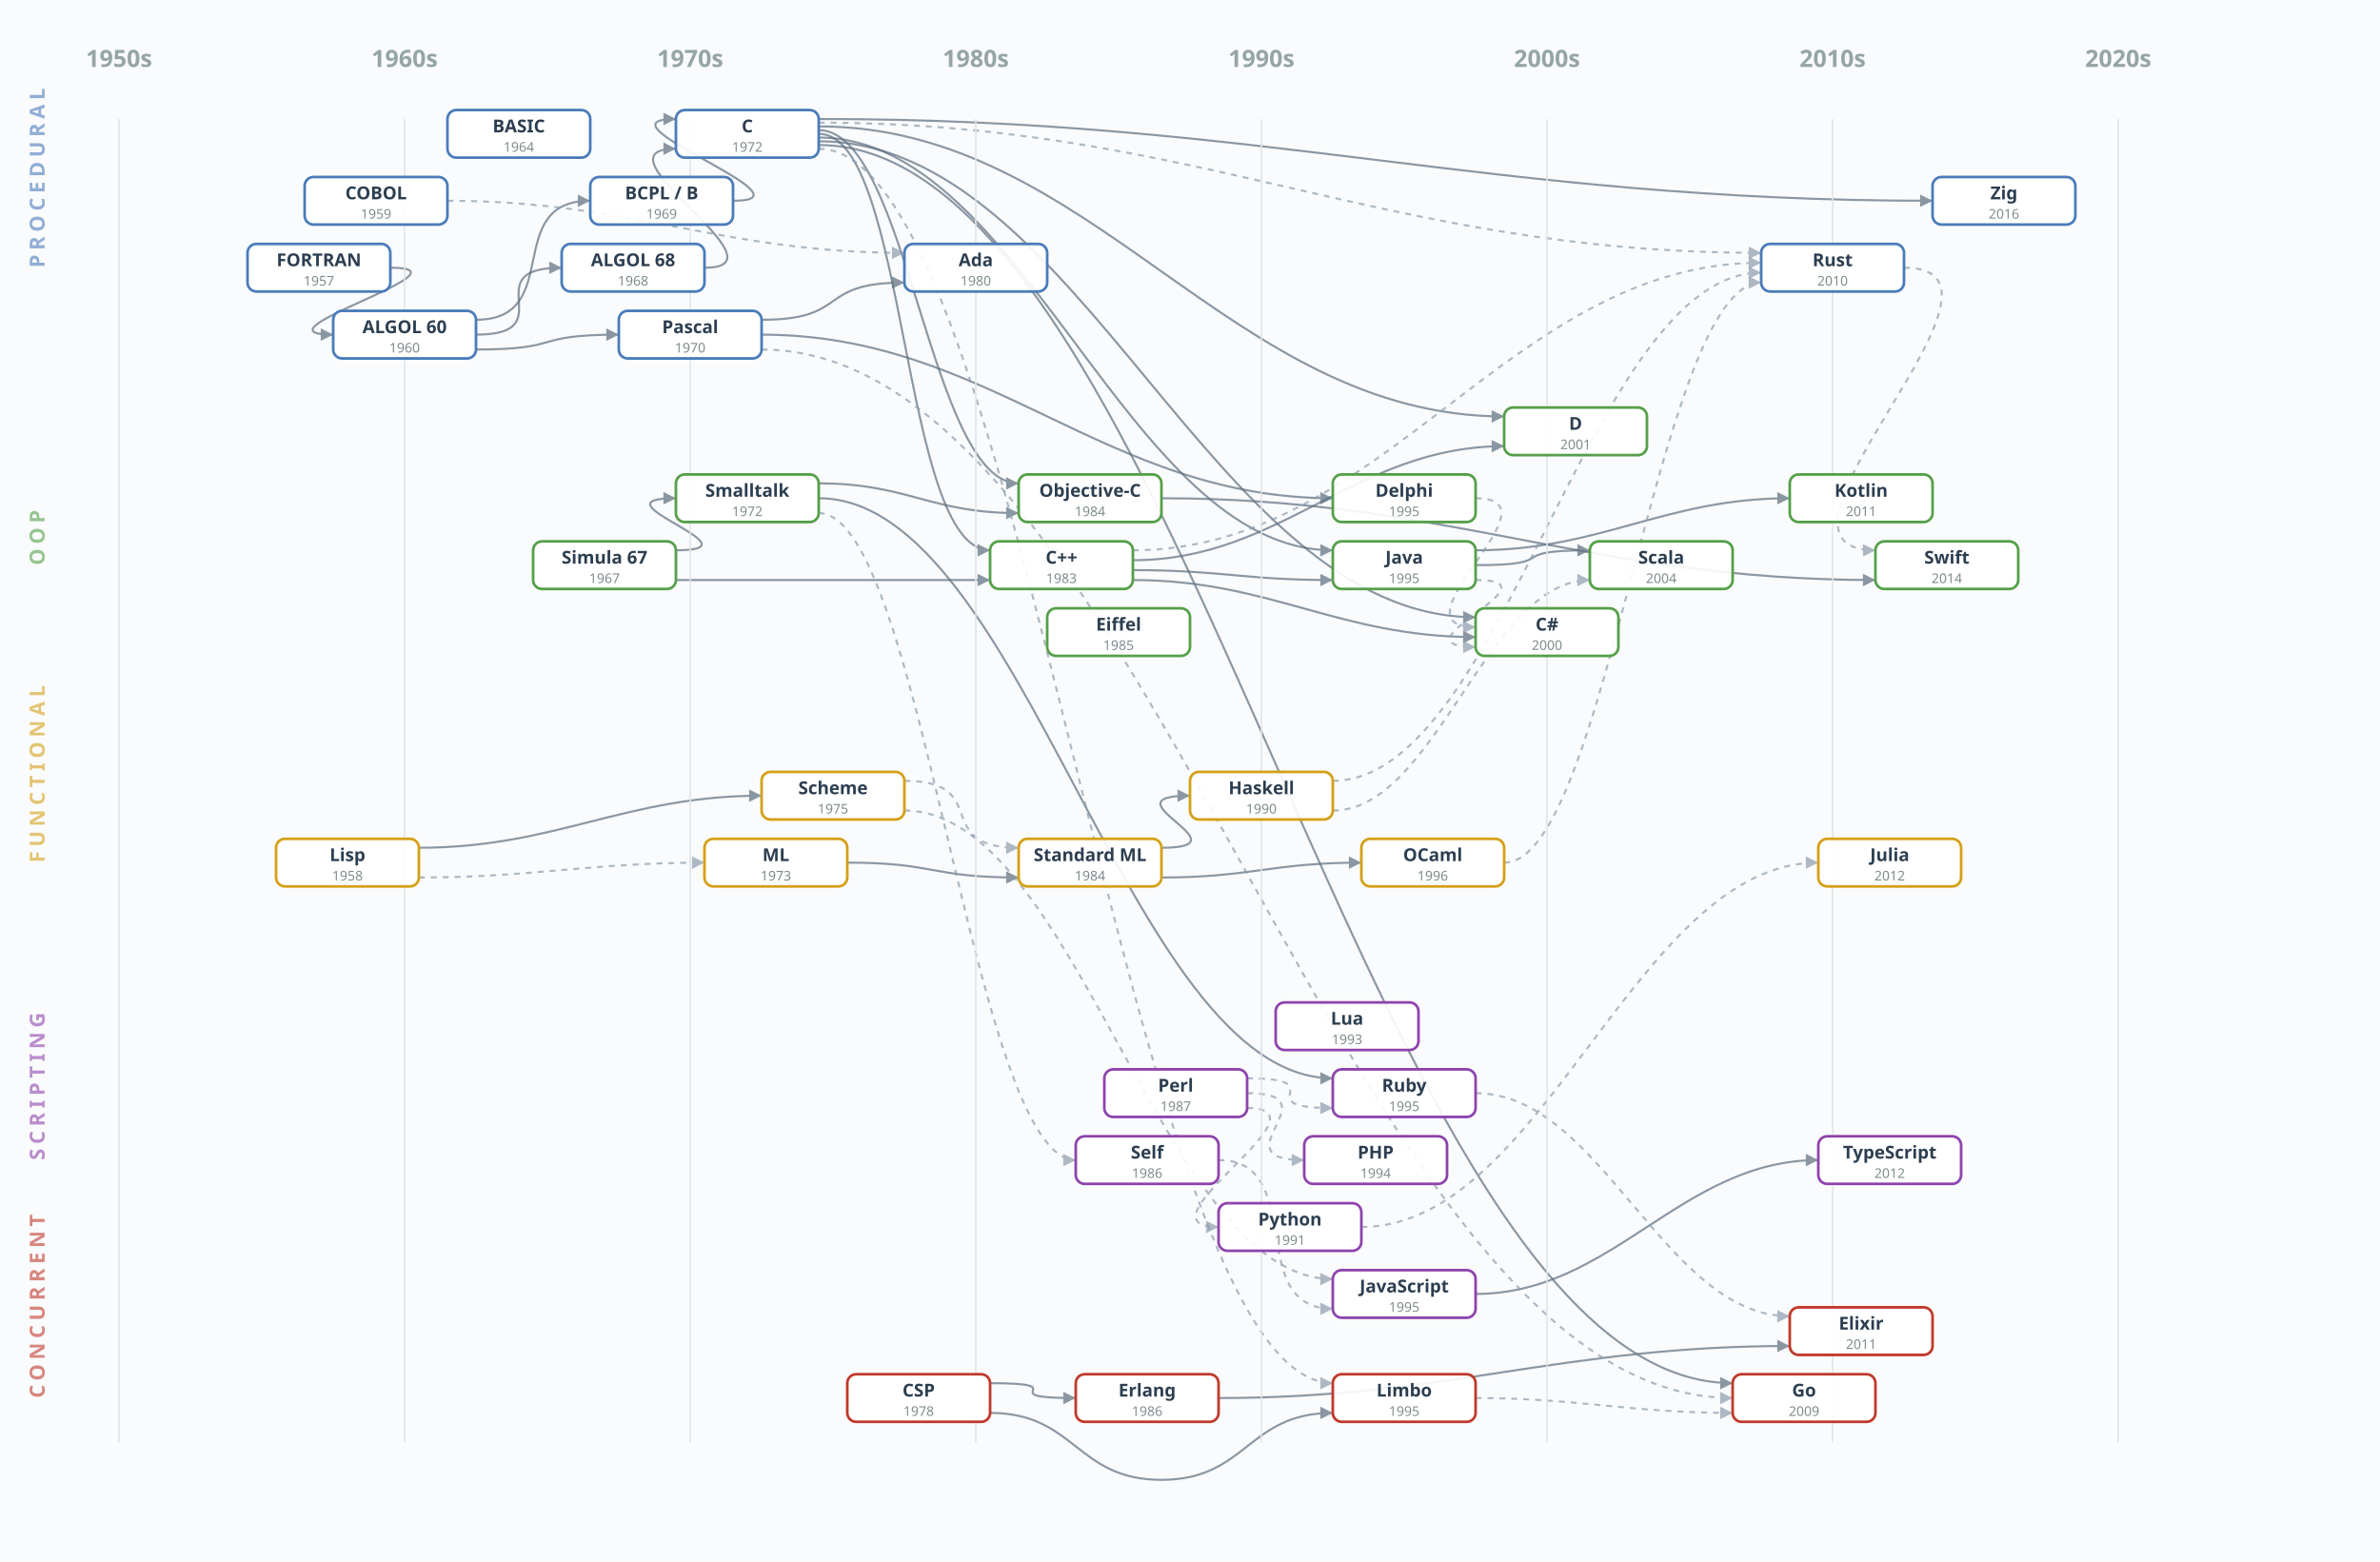
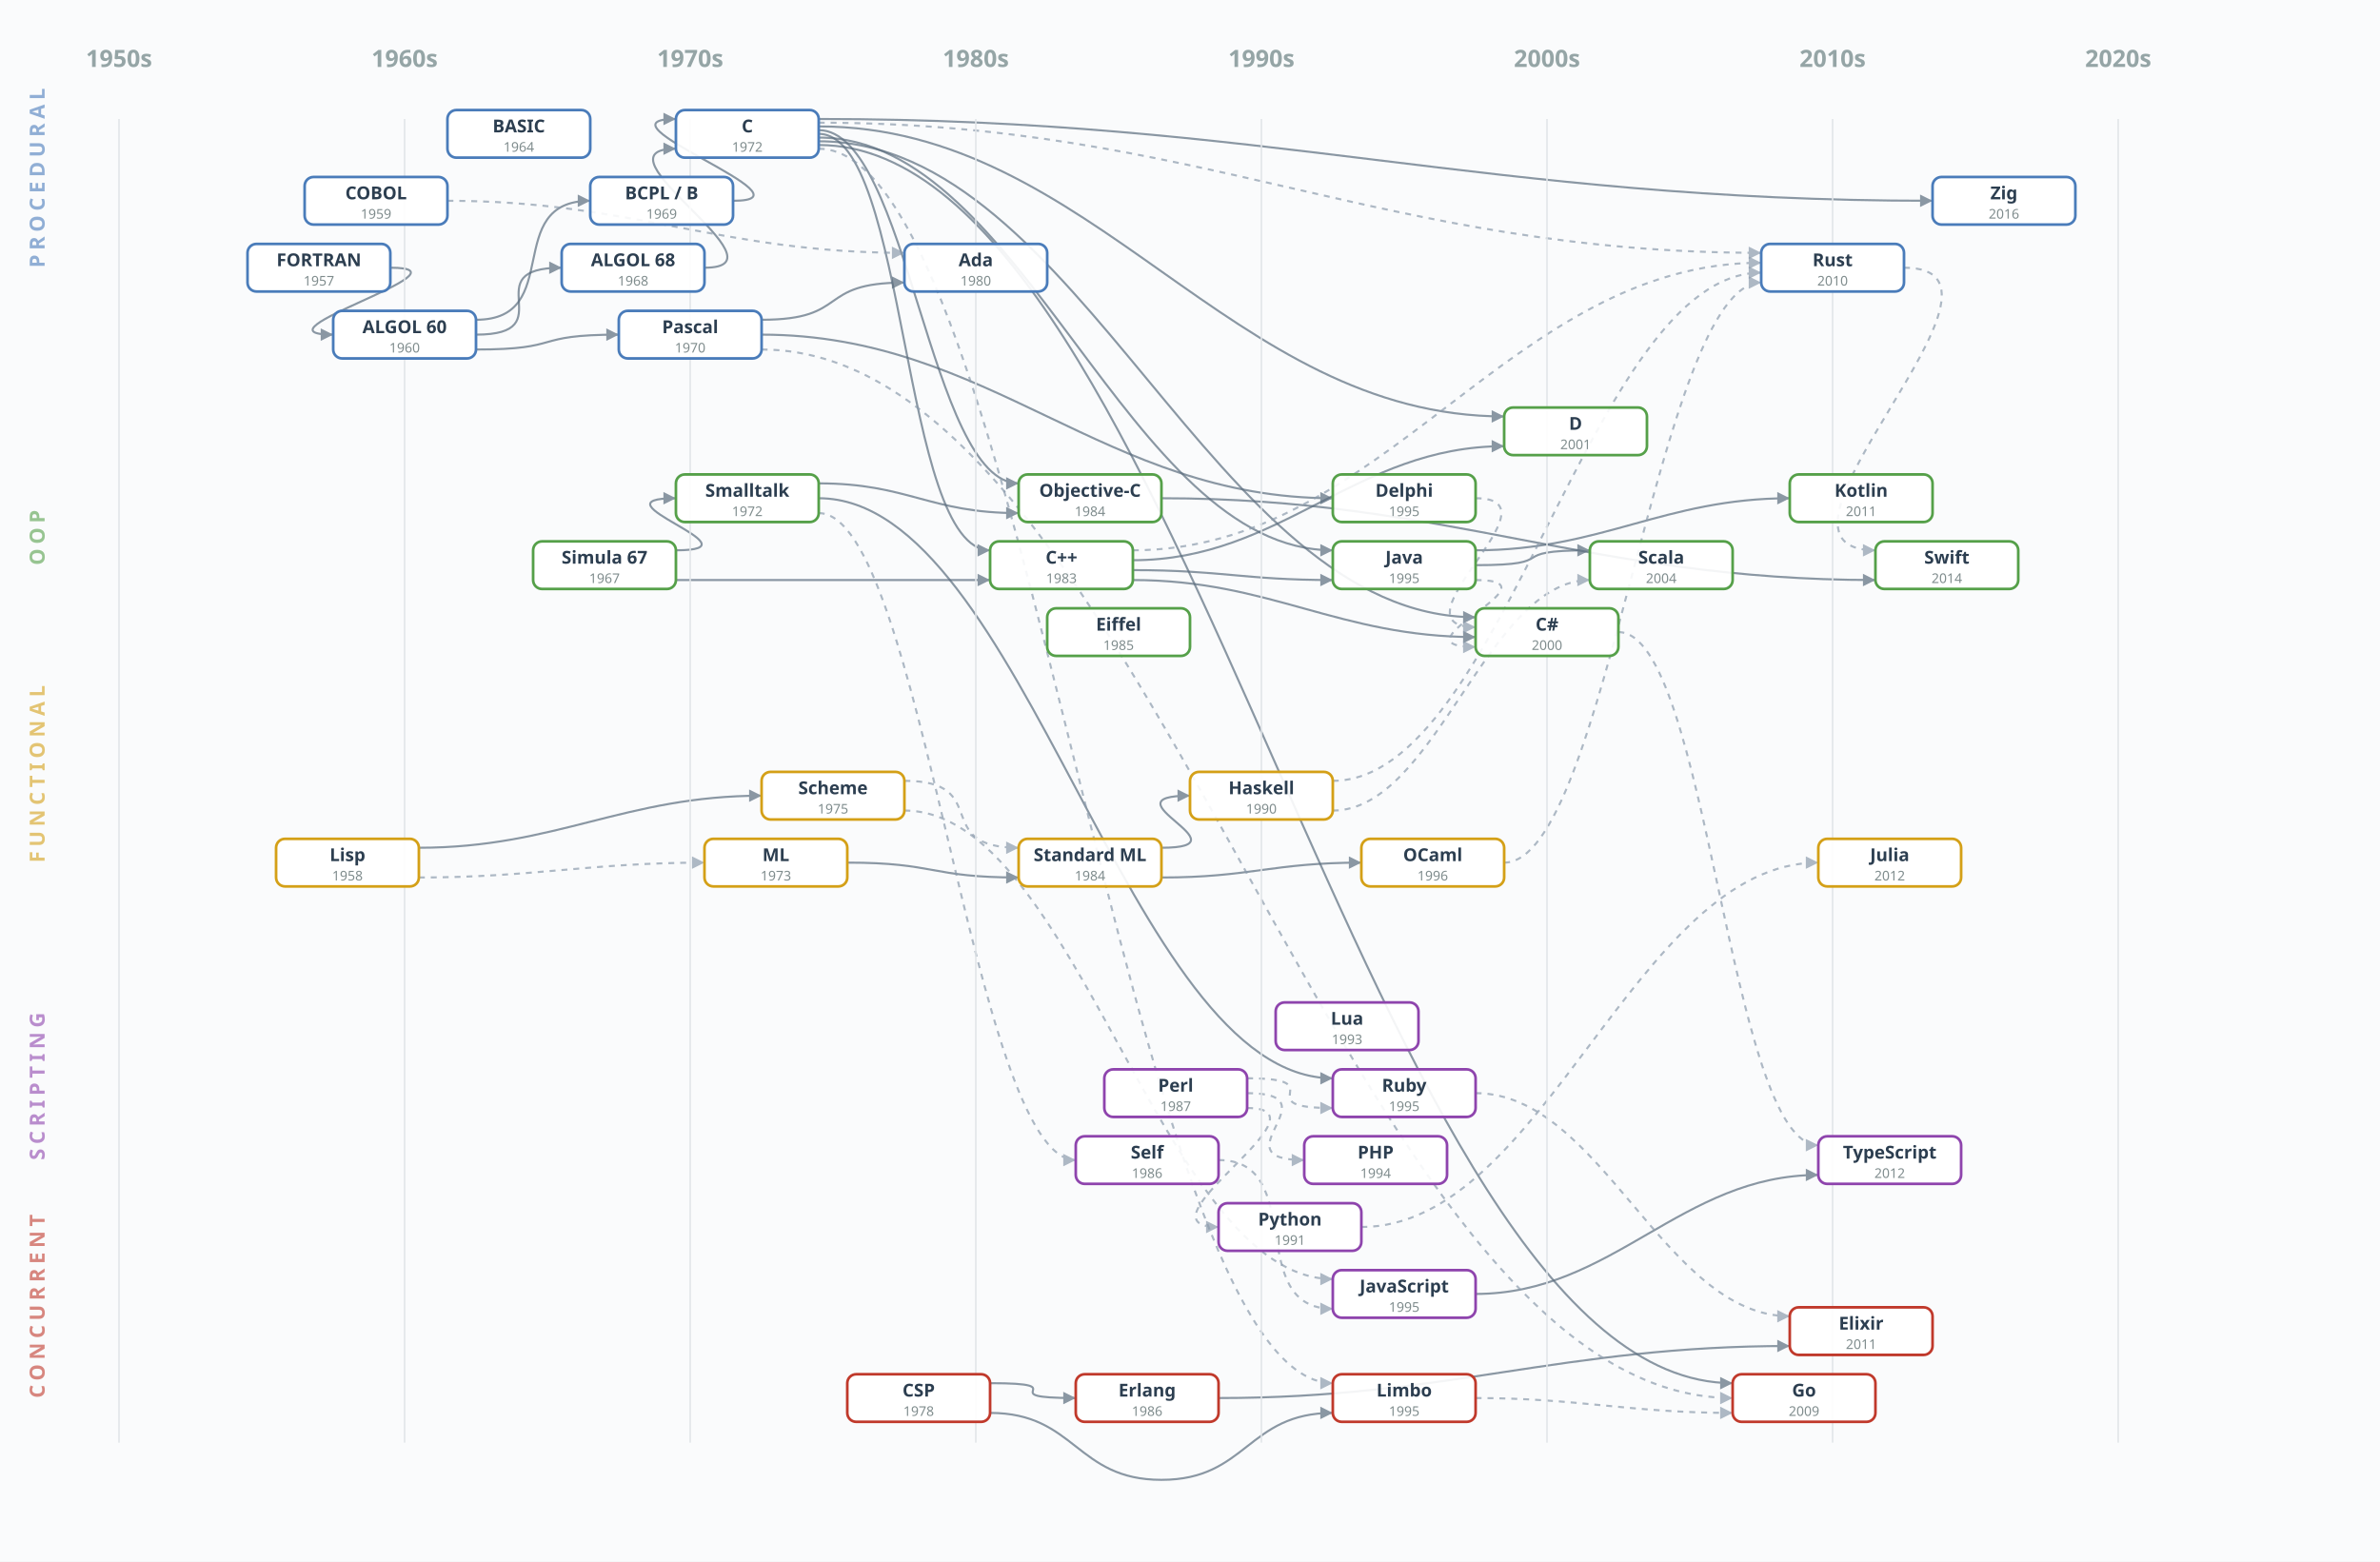
<svg xmlns="http://www.w3.org/2000/svg" viewBox="0 0 1600 1050" width="1600" height="1050">
  <rect width="1600" height="1050" fill="#fafbfc" />
  <defs>
    <marker id="as" viewBox="0 0 10 10" refX="10" refY="5" markerWidth="6" markerHeight="6" orient="auto-start-reverse">
      <path d="M0 0L10 5L0 10z" fill="#5a6c7d" />
    </marker>
    <marker id="ad" viewBox="0 0 10 10" refX="10" refY="5" markerWidth="6" markerHeight="6" orient="auto-start-reverse">
      <path d="M0 0L10 5L0 10z" fill="#8b9bac" />
    </marker>
  </defs>
  <path d="M262.4,180C322.4,180 164.0,225 224.0,225" stroke="#5a6c7d" stroke-width="1.4" fill="none" marker-end="url(#as)" opacity="0.7" />
  <path d="M320.0,225.0C380.0,225.0 317.6,180 377.6,180" stroke="#5a6c7d" stroke-width="1.4" fill="none" marker-end="url(#as)" opacity="0.7" />
  <path d="M320.0,235.0C380.0,235.0 356.0,225 416.0,225" stroke="#5a6c7d" stroke-width="1.4" fill="none" marker-end="url(#as)" opacity="0.7" />
  <path d="M320.0,215.0C380.0,215.0 336.8,135 396.8,135" stroke="#5a6c7d" stroke-width="1.4" fill="none" marker-end="url(#as)" opacity="0.7" />
  <path d="M492.8,135C552.8,135 394.4,80.0 454.4,80.0" stroke="#5a6c7d" stroke-width="1.4" fill="none" marker-end="url(#as)" opacity="0.7" />
  <path d="M473.6,180C533.6,180 394.4,100.0 454.4,100.0" stroke="#5a6c7d" stroke-width="1.4" fill="none" marker-end="url(#as)" opacity="0.7" />
  <path d="M512.0,215.0C572.0,215.0 548.0,190.0 608.0,190.0" stroke="#5a6c7d" stroke-width="1.4" fill="none" marker-end="url(#as)" opacity="0.7" />
  <path d="M512.0,225.0C665.6,225.0 742.4,335 896.0,335" stroke="#5a6c7d" stroke-width="1.4" fill="none" marker-end="url(#as)" opacity="0.7" />
  <path d="M550.4,90.0C610.4,90.0 605.6,370.0 665.6,370.0" stroke="#5a6c7d" stroke-width="1.4" fill="none" marker-end="url(#as)" opacity="0.7" />
  <path d="M550.4,87.5C610.4,87.5 624.8,325.0 684.8,325.0" stroke="#5a6c7d" stroke-width="1.4" fill="none" marker-end="url(#as)" opacity="0.7" />
  <path d="M550.4,92.5C688.64,92.5 757.76,370.0 896.0,370.0" stroke="#5a6c7d" stroke-width="1.4" fill="none" marker-end="url(#as)" opacity="0.7" />
  <path d="M550.4,95.0C727.04,95.0 815.36,415.0 992.0,415.0" stroke="#5a6c7d" stroke-width="1.4" fill="none" marker-end="url(#as)" opacity="0.7" />
  <path d="M550.4,97.5C796.16,97.5 919.04,930.0 1164.8,930.0" stroke="#5a6c7d" stroke-width="1.4" fill="none" marker-end="url(#as)" opacity="0.7" />
  <path d="M550.4,85.0C734.72,85.0 826.88,280.0 1011.2,280.0" stroke="#5a6c7d" stroke-width="1.4" fill="none" marker-end="url(#as)" opacity="0.7" />
  <path d="M550.4,80.0C849.92,80.0 999.68,135 1299.2,135" stroke="#5a6c7d" stroke-width="1.4" fill="none" marker-end="url(#as)" opacity="0.7" />
  <path d="M454.4,370.0C514.4,370.0 394.4,335 454.4,335" stroke="#5a6c7d" stroke-width="1.4" fill="none" marker-end="url(#as)" opacity="0.7" />
  <path d="M454.4,390.0C538.88,390.0 581.12,390.0 665.6,390.0" stroke="#5a6c7d" stroke-width="1.4" fill="none" marker-end="url(#as)" opacity="0.7" />
  <path d="M550.4,325.0C610.4,325.0 624.8,345.0 684.8,345.0" stroke="#5a6c7d" stroke-width="1.4" fill="none" marker-end="url(#as)" opacity="0.7" />
  <path d="M550.4,335.0C688.64,335.0 757.76,725.0 896.0,725.0" stroke="#5a6c7d" stroke-width="1.4" fill="none" marker-end="url(#as)" opacity="0.7" />
  <path d="M761.6,383.333C821.6,383.333 836.0,390.0 896.0,390.0" stroke="#5a6c7d" stroke-width="1.4" fill="none" marker-end="url(#as)" opacity="0.7" />
  <path d="M761.6,390.0C853.76,390.0 899.84,428.333 992.0,428.333" stroke="#5a6c7d" stroke-width="1.4" fill="none" marker-end="url(#as)" opacity="0.7" />
  <path d="M761.6,376.667C861.44,376.667 911.36,300.0 1011.2,300.0" stroke="#5a6c7d" stroke-width="1.4" fill="none" marker-end="url(#as)" opacity="0.7" />
  <path d="M780.8,335C972.8,335 1068.8,390.0 1260.8,390.0" stroke="#5a6c7d" stroke-width="1.4" fill="none" marker-end="url(#as)" opacity="0.7" />
  <path d="M992.0,380.0C1052.0,380.0 1008.8,370.0 1068.8,370.0" stroke="#5a6c7d" stroke-width="1.4" fill="none" marker-end="url(#as)" opacity="0.7" />
  <path d="M992.0,370.0C1076.48,370.0 1118.72,335 1203.2,335" stroke="#5a6c7d" stroke-width="1.4" fill="none" marker-end="url(#as)" opacity="0.7" />
  <path d="M281.6,570.0C373.76,570.0 419.84,535 512.0,535" stroke="#5a6c7d" stroke-width="1.4" fill="none" marker-end="url(#as)" opacity="0.7" />
  <path d="M569.6,580C629.6,580 624.8,590.0 684.8,590.0" stroke="#5a6c7d" stroke-width="1.4" fill="none" marker-end="url(#as)" opacity="0.7" />
  <path d="M780.8,590.0C840.8,590.0 855.2,580 915.2,580" stroke="#5a6c7d" stroke-width="1.4" fill="none" marker-end="url(#as)" opacity="0.7" />
  <path d="M780.8,570.0C840.8,570.0 740.0,535 800.0,535" stroke="#5a6c7d" stroke-width="1.4" fill="none" marker-end="url(#as)" opacity="0.7" />
-   <path d="M992.0,870C1084.16,870 1130.24,780 1222.4,780" stroke="#5a6c7d" stroke-width="1.4" fill="none" marker-end="url(#as)" opacity="0.7" />
+   <path d="M992.0,870C1084.16,870 1130.24,790.0 1222.4,790.0" stroke="#5a6c7d" stroke-width="1.4" fill="none" marker-end="url(#as)" opacity="0.7" />
  <path d="M665.6,930.0C725.6,930.0 663.2,940 723.2,940" stroke="#5a6c7d" stroke-width="1.4" fill="none" marker-end="url(#as)" opacity="0.7" />
  <path d="M665.6,950.0C723.2,950.0 723.2,995.0 780.8,995.0C838.4,995.0 838.4,950.0 896.0,950.0" stroke="#5a6c7d" stroke-width="1.4" fill="none" marker-end="url(#as)" opacity="0.7" />
  <path d="M819.2,940C972.8,940 1049.6,905.0 1203.2,905.0" stroke="#5a6c7d" stroke-width="1.4" fill="none" marker-end="url(#as)" opacity="0.7" />
  <path d="M550.4,345.0C619.52,345.0 654.08,780 723.2,780" stroke="#8b9bac" stroke-width="1.4" fill="none" stroke-dasharray="4,4" marker-end="url(#ad)" opacity="0.7" />
  <path d="M281.6,590.0C358.4,590.0 396.8,580 473.6,580" stroke="#8b9bac" stroke-width="1.4" fill="none" stroke-dasharray="4,4" marker-end="url(#ad)" opacity="0.7" />
  <path d="M608.0,525.0C668.0,525.0 624.8,570.0 684.8,570.0" stroke="#8b9bac" stroke-width="1.4" fill="none" stroke-dasharray="4,4" marker-end="url(#ad)" opacity="0.7" />
  <path d="M896.0,545.0C965.12,545.0 999.68,390.0 1068.8,390.0" stroke="#8b9bac" stroke-width="1.4" fill="none" stroke-dasharray="4,4" marker-end="url(#ad)" opacity="0.7" />
  <path d="M819.2,780C879.2,780 836.0,880.0 896.0,880.0" stroke="#8b9bac" stroke-width="1.4" fill="none" stroke-dasharray="4,4" marker-end="url(#ad)" opacity="0.7" />
  <path d="M838.4,745.0C898.4,745.0 759.2,825 819.2,825" stroke="#8b9bac" stroke-width="1.4" fill="none" stroke-dasharray="4,4" marker-end="url(#ad)" opacity="0.7" />
  <path d="M838.4,725.0C898.4,725.0 836.0,745.0 896.0,745.0" stroke="#8b9bac" stroke-width="1.4" fill="none" stroke-dasharray="4,4" marker-end="url(#ad)" opacity="0.7" />
  <path d="M838.4,735.0C898.4,735.0 816.8,780 876.8,780" stroke="#8b9bac" stroke-width="1.4" fill="none" stroke-dasharray="4,4" marker-end="url(#ad)" opacity="0.7" />
  <path d="M915.2,825C1038.08,825 1099.52,580 1222.4,580" stroke="#8b9bac" stroke-width="1.4" fill="none" stroke-dasharray="4,4" marker-end="url(#ad)" opacity="0.7" />
  <path d="M550.4,82.5C803.84,82.5 930.56,170.0 1184.0,170.0" stroke="#8b9bac" stroke-width="1.4" fill="none" stroke-dasharray="4,4" marker-end="url(#ad)" opacity="0.7" />
  <path d="M1011.2,580C1080.32,580 1114.88,190.0 1184.0,190.0" stroke="#8b9bac" stroke-width="1.4" fill="none" stroke-dasharray="4,4" marker-end="url(#ad)" opacity="0.7" />
  <path d="M761.6,370.0C930.56,370.0 1015.04,176.667 1184.0,176.667" stroke="#8b9bac" stroke-width="1.4" fill="none" stroke-dasharray="4,4" marker-end="url(#ad)" opacity="0.7" />
  <path d="M608.0,545.0C723.2,545.0 780.8,860.0 896.0,860.0" stroke="#8b9bac" stroke-width="1.4" fill="none" stroke-dasharray="4,4" marker-end="url(#ad)" opacity="0.7" />
  <path d="M992.0,735C1076.48,735 1118.72,885.0 1203.2,885.0" stroke="#8b9bac" stroke-width="1.4" fill="none" stroke-dasharray="4,4" marker-end="url(#ad)" opacity="0.7" />
  <path d="M992.0,390.0C1052.0,390.0 932.0,435.0 992.0,435.0" stroke="#8b9bac" stroke-width="1.4" fill="none" stroke-dasharray="4,4" marker-end="url(#ad)" opacity="0.7" />
  <path d="M896.0,525.0C1011.2,525.0 1068.8,183.333 1184.0,183.333" stroke="#8b9bac" stroke-width="1.4" fill="none" stroke-dasharray="4,4" marker-end="url(#ad)" opacity="0.7" />
  <path d="M992.0,335C1052.0,335 932.0,421.667 992.0,421.667" stroke="#8b9bac" stroke-width="1.4" fill="none" stroke-dasharray="4,4" marker-end="url(#ad)" opacity="0.7" />
  <path d="M300.8,135C423.68,135 485.12,170.0 608.0,170.0" stroke="#8b9bac" stroke-width="1.4" fill="none" stroke-dasharray="4,4" marker-end="url(#ad)" opacity="0.7" />
  <path d="M992.0,940C1061.12,940 1095.68,950.0 1164.8,950.0" stroke="#8b9bac" stroke-width="1.4" fill="none" stroke-dasharray="4,4" marker-end="url(#ad)" opacity="0.7" />
  <path d="M512.0,235.0C773.12,235.0 903.68,940.0 1164.8,940.0" stroke="#8b9bac" stroke-width="1.4" fill="none" stroke-dasharray="4,4" marker-end="url(#ad)" opacity="0.7" />
  <path d="M550.4,100.0C688.64,100.0 757.76,930.0 896.0,930.0" stroke="#8b9bac" stroke-width="1.4" fill="none" stroke-dasharray="4,4" marker-end="url(#ad)" opacity="0.7" />
  <path d="M1280.0,180C1375.0,180 1165.8,370.0 1260.8,370.0" stroke="#8b9bac" stroke-width="1.4" fill="none" stroke-dasharray="4,4" marker-end="url(#ad)" opacity="0.7" />
+   <path d="M1088.0,425C1148.0,425 1162.4,770.0 1222.4,770.0" stroke="#8b9bac" stroke-width="1.4" fill="none" stroke-dasharray="4,4" marker-end="url(#ad)" opacity="0.7" />
  <line x1="80.0" y1="80" x2="80.0" y2="970" stroke="#e1e4e8" stroke-width="1" />
  <text x="80.0" y="45" text-anchor="middle" font-size="16" font-family="sans-serif" fill="#95a5a6" font-weight="bold">1950s</text>
  <line x1="272.0" y1="80" x2="272.0" y2="970" stroke="#e1e4e8" stroke-width="1" />
  <text x="272.0" y="45" text-anchor="middle" font-size="16" font-family="sans-serif" fill="#95a5a6" font-weight="bold">1960s</text>
  <line x1="464.0" y1="80" x2="464.0" y2="970" stroke="#e1e4e8" stroke-width="1" />
  <text x="464.0" y="45" text-anchor="middle" font-size="16" font-family="sans-serif" fill="#95a5a6" font-weight="bold">1970s</text>
  <line x1="656.0" y1="80" x2="656.0" y2="970" stroke="#e1e4e8" stroke-width="1" />
  <text x="656.0" y="45" text-anchor="middle" font-size="16" font-family="sans-serif" fill="#95a5a6" font-weight="bold">1980s</text>
  <line x1="848.0" y1="80" x2="848.0" y2="970" stroke="#e1e4e8" stroke-width="1" />
  <text x="848.0" y="45" text-anchor="middle" font-size="16" font-family="sans-serif" fill="#95a5a6" font-weight="bold">1990s</text>
  <line x1="1040.0" y1="80" x2="1040.0" y2="970" stroke="#e1e4e8" stroke-width="1" />
  <text x="1040.0" y="45" text-anchor="middle" font-size="16" font-family="sans-serif" fill="#95a5a6" font-weight="bold">2000s</text>
  <line x1="1232.0" y1="80" x2="1232.0" y2="970" stroke="#e1e4e8" stroke-width="1" />
  <text x="1232.0" y="45" text-anchor="middle" font-size="16" font-family="sans-serif" fill="#95a5a6" font-weight="bold">2010s</text>
  <line x1="1424.0" y1="80" x2="1424.0" y2="970" stroke="#e1e4e8" stroke-width="1" />
  <text x="1424.0" y="45" text-anchor="middle" font-size="16" font-family="sans-serif" fill="#95a5a6" font-weight="bold">2020s</text>
  <text x="30" y="180" transform="rotate(-90 30 180)" font-size="14" font-family="sans-serif" fill="#4a7cba" font-weight="bold" opacity="0.6" letter-spacing="3">PROCEDURAL</text>
  <text x="30" y="380" transform="rotate(-90 30 380)" font-size="14" font-family="sans-serif" fill="#55a049" font-weight="bold" opacity="0.6" letter-spacing="3">OOP</text>
  <text x="30" y="580" transform="rotate(-90 30 580)" font-size="14" font-family="sans-serif" fill="#d4a017" font-weight="bold" opacity="0.6" letter-spacing="3">FUNCTIONAL</text>
  <text x="30" y="780" transform="rotate(-90 30 780)" font-size="14" font-family="sans-serif" fill="#8e44ad" font-weight="bold" opacity="0.6" letter-spacing="3">SCRIPTING</text>
  <text x="30" y="940" transform="rotate(-90 30 940)" font-size="14" font-family="sans-serif" fill="#c0392b" font-weight="bold" opacity="0.6" letter-spacing="3">CONCURRENT</text>
  <g>
    <rect x="166.4" y="164.0" width="96" height="32" rx="6" ry="6" fill="#ffffff" fill-opacity="0.9" stroke="#4a7cba" stroke-width="1.8" />
    <text x="214.4" y="179" text-anchor="middle" font-size="12" font-family="sans-serif" font-weight="bold" fill="#2c3e50">FORTRAN</text>
    <text x="214.4" y="192" text-anchor="middle" font-size="9" font-family="sans-serif" fill="#7f8c8d">1957</text>
  </g>
  <g>
    <rect x="204.8" y="119.0" width="96" height="32" rx="6" ry="6" fill="#ffffff" fill-opacity="0.9" stroke="#4a7cba" stroke-width="1.8" />
    <text x="252.8" y="134" text-anchor="middle" font-size="12" font-family="sans-serif" font-weight="bold" fill="#2c3e50">COBOL</text>
    <text x="252.8" y="147" text-anchor="middle" font-size="9" font-family="sans-serif" fill="#7f8c8d">1959</text>
  </g>
  <g>
    <rect x="224.0" y="209.0" width="96" height="32" rx="6" ry="6" fill="#ffffff" fill-opacity="0.9" stroke="#4a7cba" stroke-width="1.8" />
    <text x="272.0" y="224" text-anchor="middle" font-size="12" font-family="sans-serif" font-weight="bold" fill="#2c3e50">ALGOL 60</text>
    <text x="272.0" y="237" text-anchor="middle" font-size="9" font-family="sans-serif" fill="#7f8c8d">1960</text>
  </g>
  <g>
    <rect x="377.6" y="164.0" width="96" height="32" rx="6" ry="6" fill="#ffffff" fill-opacity="0.9" stroke="#4a7cba" stroke-width="1.8" />
    <text x="425.6" y="179" text-anchor="middle" font-size="12" font-family="sans-serif" font-weight="bold" fill="#2c3e50">ALGOL 68</text>
    <text x="425.6" y="192" text-anchor="middle" font-size="9" font-family="sans-serif" fill="#7f8c8d">1968</text>
  </g>
  <g>
    <rect x="416.0" y="209.0" width="96" height="32" rx="6" ry="6" fill="#ffffff" fill-opacity="0.9" stroke="#4a7cba" stroke-width="1.8" />
    <text x="464.0" y="224" text-anchor="middle" font-size="12" font-family="sans-serif" font-weight="bold" fill="#2c3e50">Pascal</text>
    <text x="464.0" y="237" text-anchor="middle" font-size="9" font-family="sans-serif" fill="#7f8c8d">1970</text>
  </g>
  <g>
    <rect x="396.8" y="119.0" width="96" height="32" rx="6" ry="6" fill="#ffffff" fill-opacity="0.9" stroke="#4a7cba" stroke-width="1.8" />
    <text x="444.8" y="134" text-anchor="middle" font-size="12" font-family="sans-serif" font-weight="bold" fill="#2c3e50">BCPL / B</text>
    <text x="444.8" y="147" text-anchor="middle" font-size="9" font-family="sans-serif" fill="#7f8c8d">1969</text>
  </g>
  <g>
    <rect x="454.4" y="74.0" width="96" height="32" rx="6" ry="6" fill="#ffffff" fill-opacity="0.9" stroke="#4a7cba" stroke-width="1.8" />
    <text x="502.4" y="89" text-anchor="middle" font-size="12" font-family="sans-serif" font-weight="bold" fill="#2c3e50">C</text>
    <text x="502.4" y="102" text-anchor="middle" font-size="9" font-family="sans-serif" fill="#7f8c8d">1972</text>
  </g>
  <g>
    <rect x="608.0" y="164.0" width="96" height="32" rx="6" ry="6" fill="#ffffff" fill-opacity="0.9" stroke="#4a7cba" stroke-width="1.8" />
    <text x="656.0" y="179" text-anchor="middle" font-size="12" font-family="sans-serif" font-weight="bold" fill="#2c3e50">Ada</text>
    <text x="656.0" y="192" text-anchor="middle" font-size="9" font-family="sans-serif" fill="#7f8c8d">1980</text>
  </g>
  <g>
+     <rect x="1164.8" y="924.0" width="96" height="32" rx="6" ry="6" fill="#ffffff" fill-opacity="0.9" stroke="#c0392b" stroke-width="1.8" />
+     <text x="1212.8" y="939" text-anchor="middle" font-size="12" font-family="sans-serif" font-weight="bold" fill="#2c3e50">Go</text>
+     <text x="1212.8" y="952" text-anchor="middle" font-size="9" font-family="sans-serif" fill="#7f8c8d">2009</text>
+   </g>
+   <g>
    <rect x="1184.0" y="164.0" width="96" height="32" rx="6" ry="6" fill="#ffffff" fill-opacity="0.9" stroke="#4a7cba" stroke-width="1.8" />
    <text x="1232.0" y="179" text-anchor="middle" font-size="12" font-family="sans-serif" font-weight="bold" fill="#2c3e50">Rust</text>
    <text x="1232.0" y="192" text-anchor="middle" font-size="9" font-family="sans-serif" fill="#7f8c8d">2010</text>
  </g>
  <g>
    <rect x="1299.2" y="119.0" width="96" height="32" rx="6" ry="6" fill="#ffffff" fill-opacity="0.9" stroke="#4a7cba" stroke-width="1.8" />
    <text x="1347.2" y="134" text-anchor="middle" font-size="12" font-family="sans-serif" font-weight="bold" fill="#2c3e50">Zig</text>
    <text x="1347.2" y="147" text-anchor="middle" font-size="9" font-family="sans-serif" fill="#7f8c8d">2016</text>
  </g>
  <g>
    <rect x="358.4" y="364.0" width="96" height="32" rx="6" ry="6" fill="#ffffff" fill-opacity="0.9" stroke="#55a049" stroke-width="1.8" />
    <text x="406.4" y="379" text-anchor="middle" font-size="12" font-family="sans-serif" font-weight="bold" fill="#2c3e50">Simula 67</text>
    <text x="406.4" y="392" text-anchor="middle" font-size="9" font-family="sans-serif" fill="#7f8c8d">1967</text>
  </g>
  <g>
    <rect x="454.4" y="319.0" width="96" height="32" rx="6" ry="6" fill="#ffffff" fill-opacity="0.9" stroke="#55a049" stroke-width="1.8" />
    <text x="502.4" y="334" text-anchor="middle" font-size="12" font-family="sans-serif" font-weight="bold" fill="#2c3e50">Smalltalk</text>
    <text x="502.4" y="347" text-anchor="middle" font-size="9" font-family="sans-serif" fill="#7f8c8d">1972</text>
  </g>
  <g>
    <rect x="665.6" y="364.0" width="96" height="32" rx="6" ry="6" fill="#ffffff" fill-opacity="0.9" stroke="#55a049" stroke-width="1.8" />
    <text x="713.6" y="379" text-anchor="middle" font-size="12" font-family="sans-serif" font-weight="bold" fill="#2c3e50">C++</text>
    <text x="713.6" y="392" text-anchor="middle" font-size="9" font-family="sans-serif" fill="#7f8c8d">1983</text>
  </g>
  <g>
    <rect x="684.8" y="319.0" width="96" height="32" rx="6" ry="6" fill="#ffffff" fill-opacity="0.9" stroke="#55a049" stroke-width="1.8" />
    <text x="732.8" y="334" text-anchor="middle" font-size="12" font-family="sans-serif" font-weight="bold" fill="#2c3e50">Objective-C</text>
    <text x="732.8" y="347" text-anchor="middle" font-size="9" font-family="sans-serif" fill="#7f8c8d">1984</text>
  </g>
  <g>
    <rect x="704.0" y="409.0" width="96" height="32" rx="6" ry="6" fill="#ffffff" fill-opacity="0.9" stroke="#55a049" stroke-width="1.8" />
    <text x="752.0" y="424" text-anchor="middle" font-size="12" font-family="sans-serif" font-weight="bold" fill="#2c3e50">Eiffel</text>
    <text x="752.0" y="437" text-anchor="middle" font-size="9" font-family="sans-serif" fill="#7f8c8d">1985</text>
  </g>
  <g>
    <rect x="896.0" y="364.0" width="96" height="32" rx="6" ry="6" fill="#ffffff" fill-opacity="0.9" stroke="#55a049" stroke-width="1.8" />
    <text x="944.0" y="379" text-anchor="middle" font-size="12" font-family="sans-serif" font-weight="bold" fill="#2c3e50">Java</text>
    <text x="944.0" y="392" text-anchor="middle" font-size="9" font-family="sans-serif" fill="#7f8c8d">1995</text>
  </g>
  <g>
    <rect x="896.0" y="319.0" width="96" height="32" rx="6" ry="6" fill="#ffffff" fill-opacity="0.9" stroke="#55a049" stroke-width="1.8" />
    <text x="944.0" y="334" text-anchor="middle" font-size="12" font-family="sans-serif" font-weight="bold" fill="#2c3e50">Delphi</text>
    <text x="944.0" y="347" text-anchor="middle" font-size="9" font-family="sans-serif" fill="#7f8c8d">1995</text>
  </g>
  <g>
    <rect x="992.0" y="409.0" width="96" height="32" rx="6" ry="6" fill="#ffffff" fill-opacity="0.9" stroke="#55a049" stroke-width="1.8" />
    <text x="1040.0" y="424" text-anchor="middle" font-size="12" font-family="sans-serif" font-weight="bold" fill="#2c3e50">C#</text>
    <text x="1040.0" y="437" text-anchor="middle" font-size="9" font-family="sans-serif" fill="#7f8c8d">2000</text>
  </g>
  <g>
    <rect x="1011.2" y="274.0" width="96" height="32" rx="6" ry="6" fill="#ffffff" fill-opacity="0.9" stroke="#55a049" stroke-width="1.8" />
    <text x="1059.2" y="289" text-anchor="middle" font-size="12" font-family="sans-serif" font-weight="bold" fill="#2c3e50">D</text>
    <text x="1059.2" y="302" text-anchor="middle" font-size="9" font-family="sans-serif" fill="#7f8c8d">2001</text>
  </g>
  <g>
    <rect x="1068.8" y="364.0" width="96" height="32" rx="6" ry="6" fill="#ffffff" fill-opacity="0.9" stroke="#55a049" stroke-width="1.8" />
    <text x="1116.8" y="379" text-anchor="middle" font-size="12" font-family="sans-serif" font-weight="bold" fill="#2c3e50">Scala</text>
    <text x="1116.8" y="392" text-anchor="middle" font-size="9" font-family="sans-serif" fill="#7f8c8d">2004</text>
  </g>
  <g>
    <rect x="1203.2" y="319.0" width="96" height="32" rx="6" ry="6" fill="#ffffff" fill-opacity="0.9" stroke="#55a049" stroke-width="1.8" />
    <text x="1251.2" y="334" text-anchor="middle" font-size="12" font-family="sans-serif" font-weight="bold" fill="#2c3e50">Kotlin</text>
    <text x="1251.2" y="347" text-anchor="middle" font-size="9" font-family="sans-serif" fill="#7f8c8d">2011</text>
  </g>
  <g>
    <rect x="1260.8" y="364.0" width="96" height="32" rx="6" ry="6" fill="#ffffff" fill-opacity="0.9" stroke="#55a049" stroke-width="1.8" />
    <text x="1308.8" y="379" text-anchor="middle" font-size="12" font-family="sans-serif" font-weight="bold" fill="#2c3e50">Swift</text>
    <text x="1308.8" y="392" text-anchor="middle" font-size="9" font-family="sans-serif" fill="#7f8c8d">2014</text>
  </g>
  <g>
    <rect x="185.6" y="564.0" width="96" height="32" rx="6" ry="6" fill="#ffffff" fill-opacity="0.9" stroke="#d4a017" stroke-width="1.8" />
    <text x="233.6" y="579" text-anchor="middle" font-size="12" font-family="sans-serif" font-weight="bold" fill="#2c3e50">Lisp</text>
    <text x="233.6" y="592" text-anchor="middle" font-size="9" font-family="sans-serif" fill="#7f8c8d">1958</text>
  </g>
  <g>
    <rect x="512.0" y="519.0" width="96" height="32" rx="6" ry="6" fill="#ffffff" fill-opacity="0.9" stroke="#d4a017" stroke-width="1.8" />
    <text x="560.0" y="534" text-anchor="middle" font-size="12" font-family="sans-serif" font-weight="bold" fill="#2c3e50">Scheme</text>
    <text x="560.0" y="547" text-anchor="middle" font-size="9" font-family="sans-serif" fill="#7f8c8d">1975</text>
  </g>
  <g>
    <rect x="473.6" y="564.0" width="96" height="32" rx="6" ry="6" fill="#ffffff" fill-opacity="0.9" stroke="#d4a017" stroke-width="1.8" />
    <text x="521.6" y="579" text-anchor="middle" font-size="12" font-family="sans-serif" font-weight="bold" fill="#2c3e50">ML</text>
    <text x="521.6" y="592" text-anchor="middle" font-size="9" font-family="sans-serif" fill="#7f8c8d">1973</text>
  </g>
  <g>
    <rect x="684.8" y="564.0" width="96" height="32" rx="6" ry="6" fill="#ffffff" fill-opacity="0.9" stroke="#d4a017" stroke-width="1.8" />
    <text x="732.8" y="579" text-anchor="middle" font-size="12" font-family="sans-serif" font-weight="bold" fill="#2c3e50">Standard ML</text>
    <text x="732.8" y="592" text-anchor="middle" font-size="9" font-family="sans-serif" fill="#7f8c8d">1984</text>
  </g>
  <g>
    <rect x="800.0" y="519.0" width="96" height="32" rx="6" ry="6" fill="#ffffff" fill-opacity="0.9" stroke="#d4a017" stroke-width="1.8" />
    <text x="848.0" y="534" text-anchor="middle" font-size="12" font-family="sans-serif" font-weight="bold" fill="#2c3e50">Haskell</text>
    <text x="848.0" y="547" text-anchor="middle" font-size="9" font-family="sans-serif" fill="#7f8c8d">1990</text>
  </g>
  <g>
    <rect x="915.2" y="564.0" width="96" height="32" rx="6" ry="6" fill="#ffffff" fill-opacity="0.9" stroke="#d4a017" stroke-width="1.8" />
    <text x="963.2" y="579" text-anchor="middle" font-size="12" font-family="sans-serif" font-weight="bold" fill="#2c3e50">OCaml</text>
    <text x="963.2" y="592" text-anchor="middle" font-size="9" font-family="sans-serif" fill="#7f8c8d">1996</text>
  </g>
  <g>
    <rect x="1222.4" y="564.0" width="96" height="32" rx="6" ry="6" fill="#ffffff" fill-opacity="0.9" stroke="#d4a017" stroke-width="1.8" />
    <text x="1270.4" y="579" text-anchor="middle" font-size="12" font-family="sans-serif" font-weight="bold" fill="#2c3e50">Julia</text>
    <text x="1270.4" y="592" text-anchor="middle" font-size="9" font-family="sans-serif" fill="#7f8c8d">2012</text>
  </g>
  <g>
    <rect x="300.8" y="74.0" width="96" height="32" rx="6" ry="6" fill="#ffffff" fill-opacity="0.9" stroke="#4a7cba" stroke-width="1.8" />
    <text x="348.8" y="89" text-anchor="middle" font-size="12" font-family="sans-serif" font-weight="bold" fill="#2c3e50">BASIC</text>
    <text x="348.8" y="102" text-anchor="middle" font-size="9" font-family="sans-serif" fill="#7f8c8d">1964</text>
  </g>
  <g>
    <rect x="742.4" y="719.0" width="96" height="32" rx="6" ry="6" fill="#ffffff" fill-opacity="0.9" stroke="#8e44ad" stroke-width="1.8" />
    <text x="790.4" y="734" text-anchor="middle" font-size="12" font-family="sans-serif" font-weight="bold" fill="#2c3e50">Perl</text>
    <text x="790.4" y="747" text-anchor="middle" font-size="9" font-family="sans-serif" fill="#7f8c8d">1987</text>
  </g>
  <g>
    <rect x="819.2" y="809.0" width="96" height="32" rx="6" ry="6" fill="#ffffff" fill-opacity="0.9" stroke="#8e44ad" stroke-width="1.8" />
    <text x="867.2" y="824" text-anchor="middle" font-size="12" font-family="sans-serif" font-weight="bold" fill="#2c3e50">Python</text>
    <text x="867.2" y="837" text-anchor="middle" font-size="9" font-family="sans-serif" fill="#7f8c8d">1991</text>
  </g>
  <g>
    <rect x="896.0" y="719.0" width="96" height="32" rx="6" ry="6" fill="#ffffff" fill-opacity="0.9" stroke="#8e44ad" stroke-width="1.8" />
    <text x="944.0" y="734" text-anchor="middle" font-size="12" font-family="sans-serif" font-weight="bold" fill="#2c3e50">Ruby</text>
    <text x="944.0" y="747" text-anchor="middle" font-size="9" font-family="sans-serif" fill="#7f8c8d">1995</text>
  </g>
  <g>
    <rect x="876.8" y="764.0" width="96" height="32" rx="6" ry="6" fill="#ffffff" fill-opacity="0.9" stroke="#8e44ad" stroke-width="1.8" />
    <text x="924.8" y="779" text-anchor="middle" font-size="12" font-family="sans-serif" font-weight="bold" fill="#2c3e50">PHP</text>
    <text x="924.8" y="792" text-anchor="middle" font-size="9" font-family="sans-serif" fill="#7f8c8d">1994</text>
  </g>
  <g>
    <rect x="857.6" y="674.0" width="96" height="32" rx="6" ry="6" fill="#ffffff" fill-opacity="0.9" stroke="#8e44ad" stroke-width="1.8" />
    <text x="905.6" y="689" text-anchor="middle" font-size="12" font-family="sans-serif" font-weight="bold" fill="#2c3e50">Lua</text>
    <text x="905.6" y="702" text-anchor="middle" font-size="9" font-family="sans-serif" fill="#7f8c8d">1993</text>
  </g>
  <g>
    <rect x="896.0" y="854.0" width="96" height="32" rx="6" ry="6" fill="#ffffff" fill-opacity="0.9" stroke="#8e44ad" stroke-width="1.8" />
    <text x="944.0" y="869" text-anchor="middle" font-size="12" font-family="sans-serif" font-weight="bold" fill="#2c3e50">JavaScript</text>
    <text x="944.0" y="882" text-anchor="middle" font-size="9" font-family="sans-serif" fill="#7f8c8d">1995</text>
  </g>
  <g>
    <rect x="1222.4" y="764.0" width="96" height="32" rx="6" ry="6" fill="#ffffff" fill-opacity="0.9" stroke="#8e44ad" stroke-width="1.8" />
    <text x="1270.4" y="779" text-anchor="middle" font-size="12" font-family="sans-serif" font-weight="bold" fill="#2c3e50">TypeScript</text>
    <text x="1270.4" y="792" text-anchor="middle" font-size="9" font-family="sans-serif" fill="#7f8c8d">2012</text>
  </g>
  <g>
    <rect x="723.2" y="764.0" width="96" height="32" rx="6" ry="6" fill="#ffffff" fill-opacity="0.9" stroke="#8e44ad" stroke-width="1.8" />
    <text x="771.2" y="779" text-anchor="middle" font-size="12" font-family="sans-serif" font-weight="bold" fill="#2c3e50">Self</text>
    <text x="771.2" y="792" text-anchor="middle" font-size="9" font-family="sans-serif" fill="#7f8c8d">1986</text>
  </g>
  <g>
    <rect x="569.6" y="924.0" width="96" height="32" rx="6" ry="6" fill="#ffffff" fill-opacity="0.9" stroke="#c0392b" stroke-width="1.8" />
    <text x="617.6" y="939" text-anchor="middle" font-size="12" font-family="sans-serif" font-weight="bold" fill="#2c3e50">CSP</text>
    <text x="617.6" y="952" text-anchor="middle" font-size="9" font-family="sans-serif" fill="#7f8c8d">1978</text>
  </g>
  <g>
    <rect x="723.2" y="924.0" width="96" height="32" rx="6" ry="6" fill="#ffffff" fill-opacity="0.9" stroke="#c0392b" stroke-width="1.8" />
    <text x="771.2" y="939" text-anchor="middle" font-size="12" font-family="sans-serif" font-weight="bold" fill="#2c3e50">Erlang</text>
    <text x="771.2" y="952" text-anchor="middle" font-size="9" font-family="sans-serif" fill="#7f8c8d">1986</text>
  </g>
  <g>
    <rect x="896.0" y="924.0" width="96" height="32" rx="6" ry="6" fill="#ffffff" fill-opacity="0.9" stroke="#c0392b" stroke-width="1.8" />
    <text x="944.0" y="939" text-anchor="middle" font-size="12" font-family="sans-serif" font-weight="bold" fill="#2c3e50">Limbo</text>
    <text x="944.0" y="952" text-anchor="middle" font-size="9" font-family="sans-serif" fill="#7f8c8d">1995</text>
  </g>
  <g>
-     <rect x="1164.8" y="924.0" width="96" height="32" rx="6" ry="6" fill="#ffffff" fill-opacity="0.9" stroke="#c0392b" stroke-width="1.8" />
-     <text x="1212.8" y="939" text-anchor="middle" font-size="12" font-family="sans-serif" font-weight="bold" fill="#2c3e50">Go</text>
-     <text x="1212.8" y="952" text-anchor="middle" font-size="9" font-family="sans-serif" fill="#7f8c8d">2009</text>
-   </g>
-   <g>
    <rect x="1203.2" y="879.0" width="96" height="32" rx="6" ry="6" fill="#ffffff" fill-opacity="0.9" stroke="#c0392b" stroke-width="1.8" />
    <text x="1251.2" y="894" text-anchor="middle" font-size="12" font-family="sans-serif" font-weight="bold" fill="#2c3e50">Elixir</text>
    <text x="1251.2" y="907" text-anchor="middle" font-size="9" font-family="sans-serif" fill="#7f8c8d">2011</text>
  </g>
</svg>
